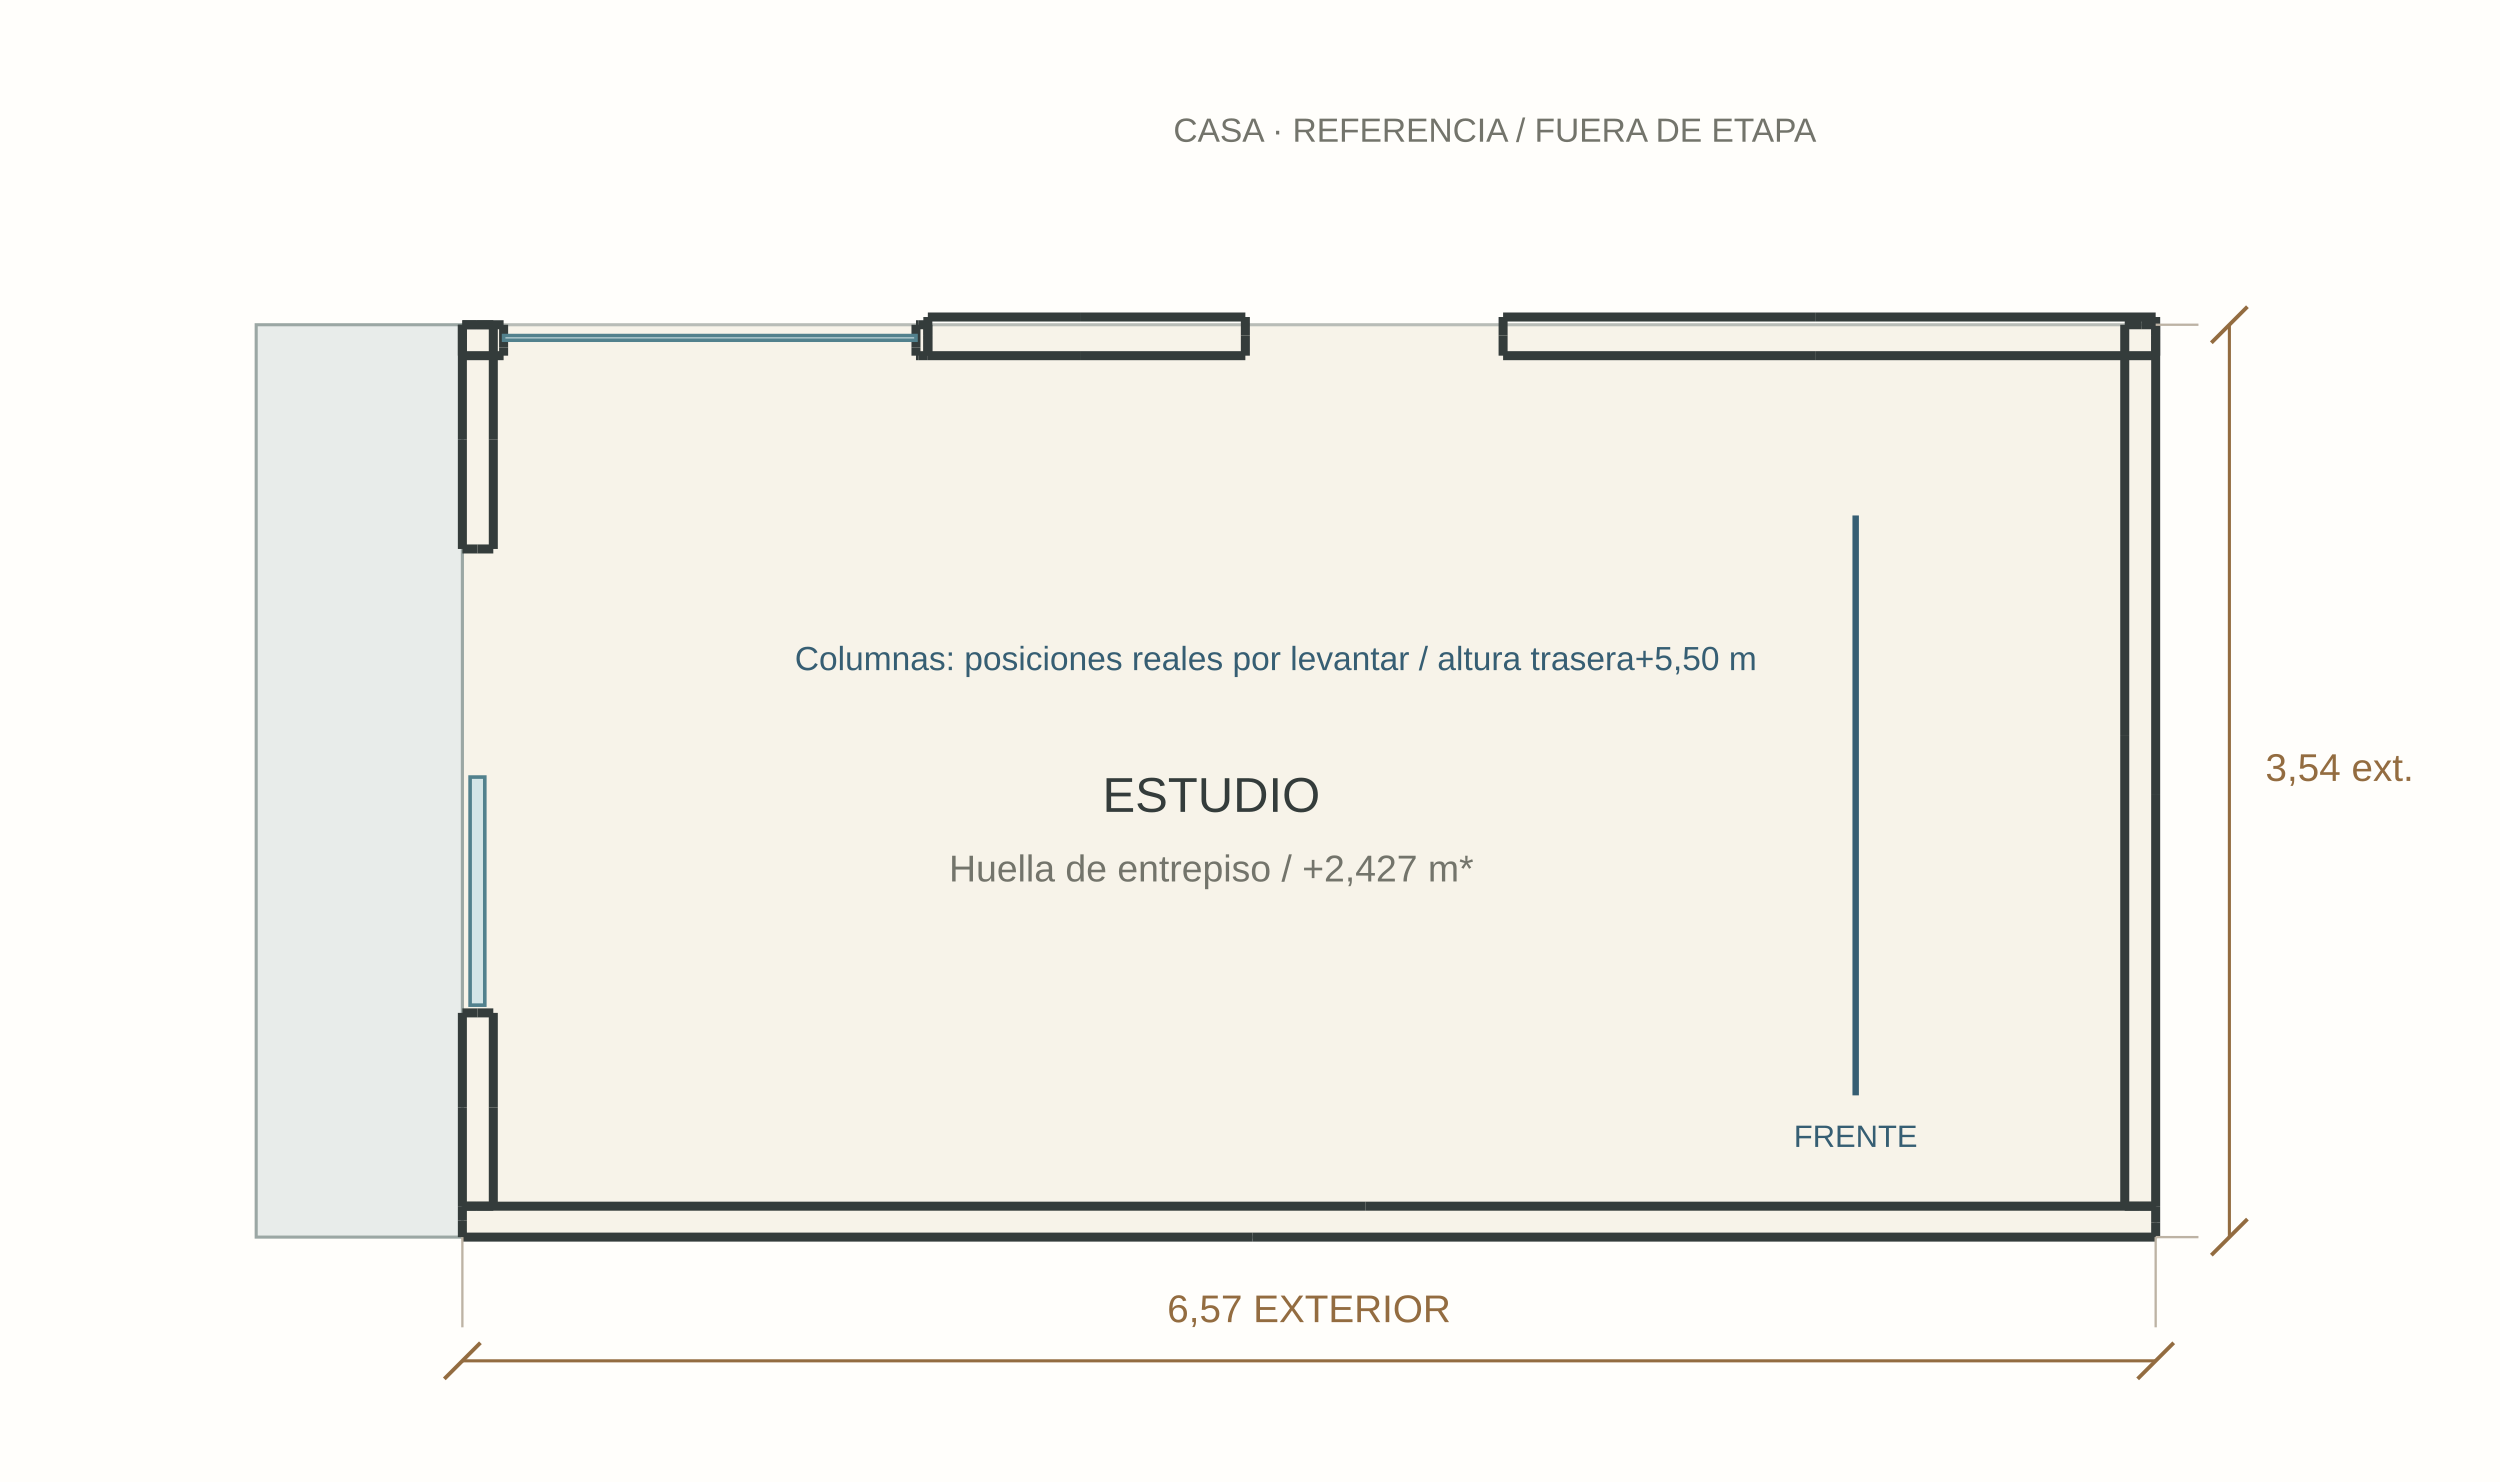
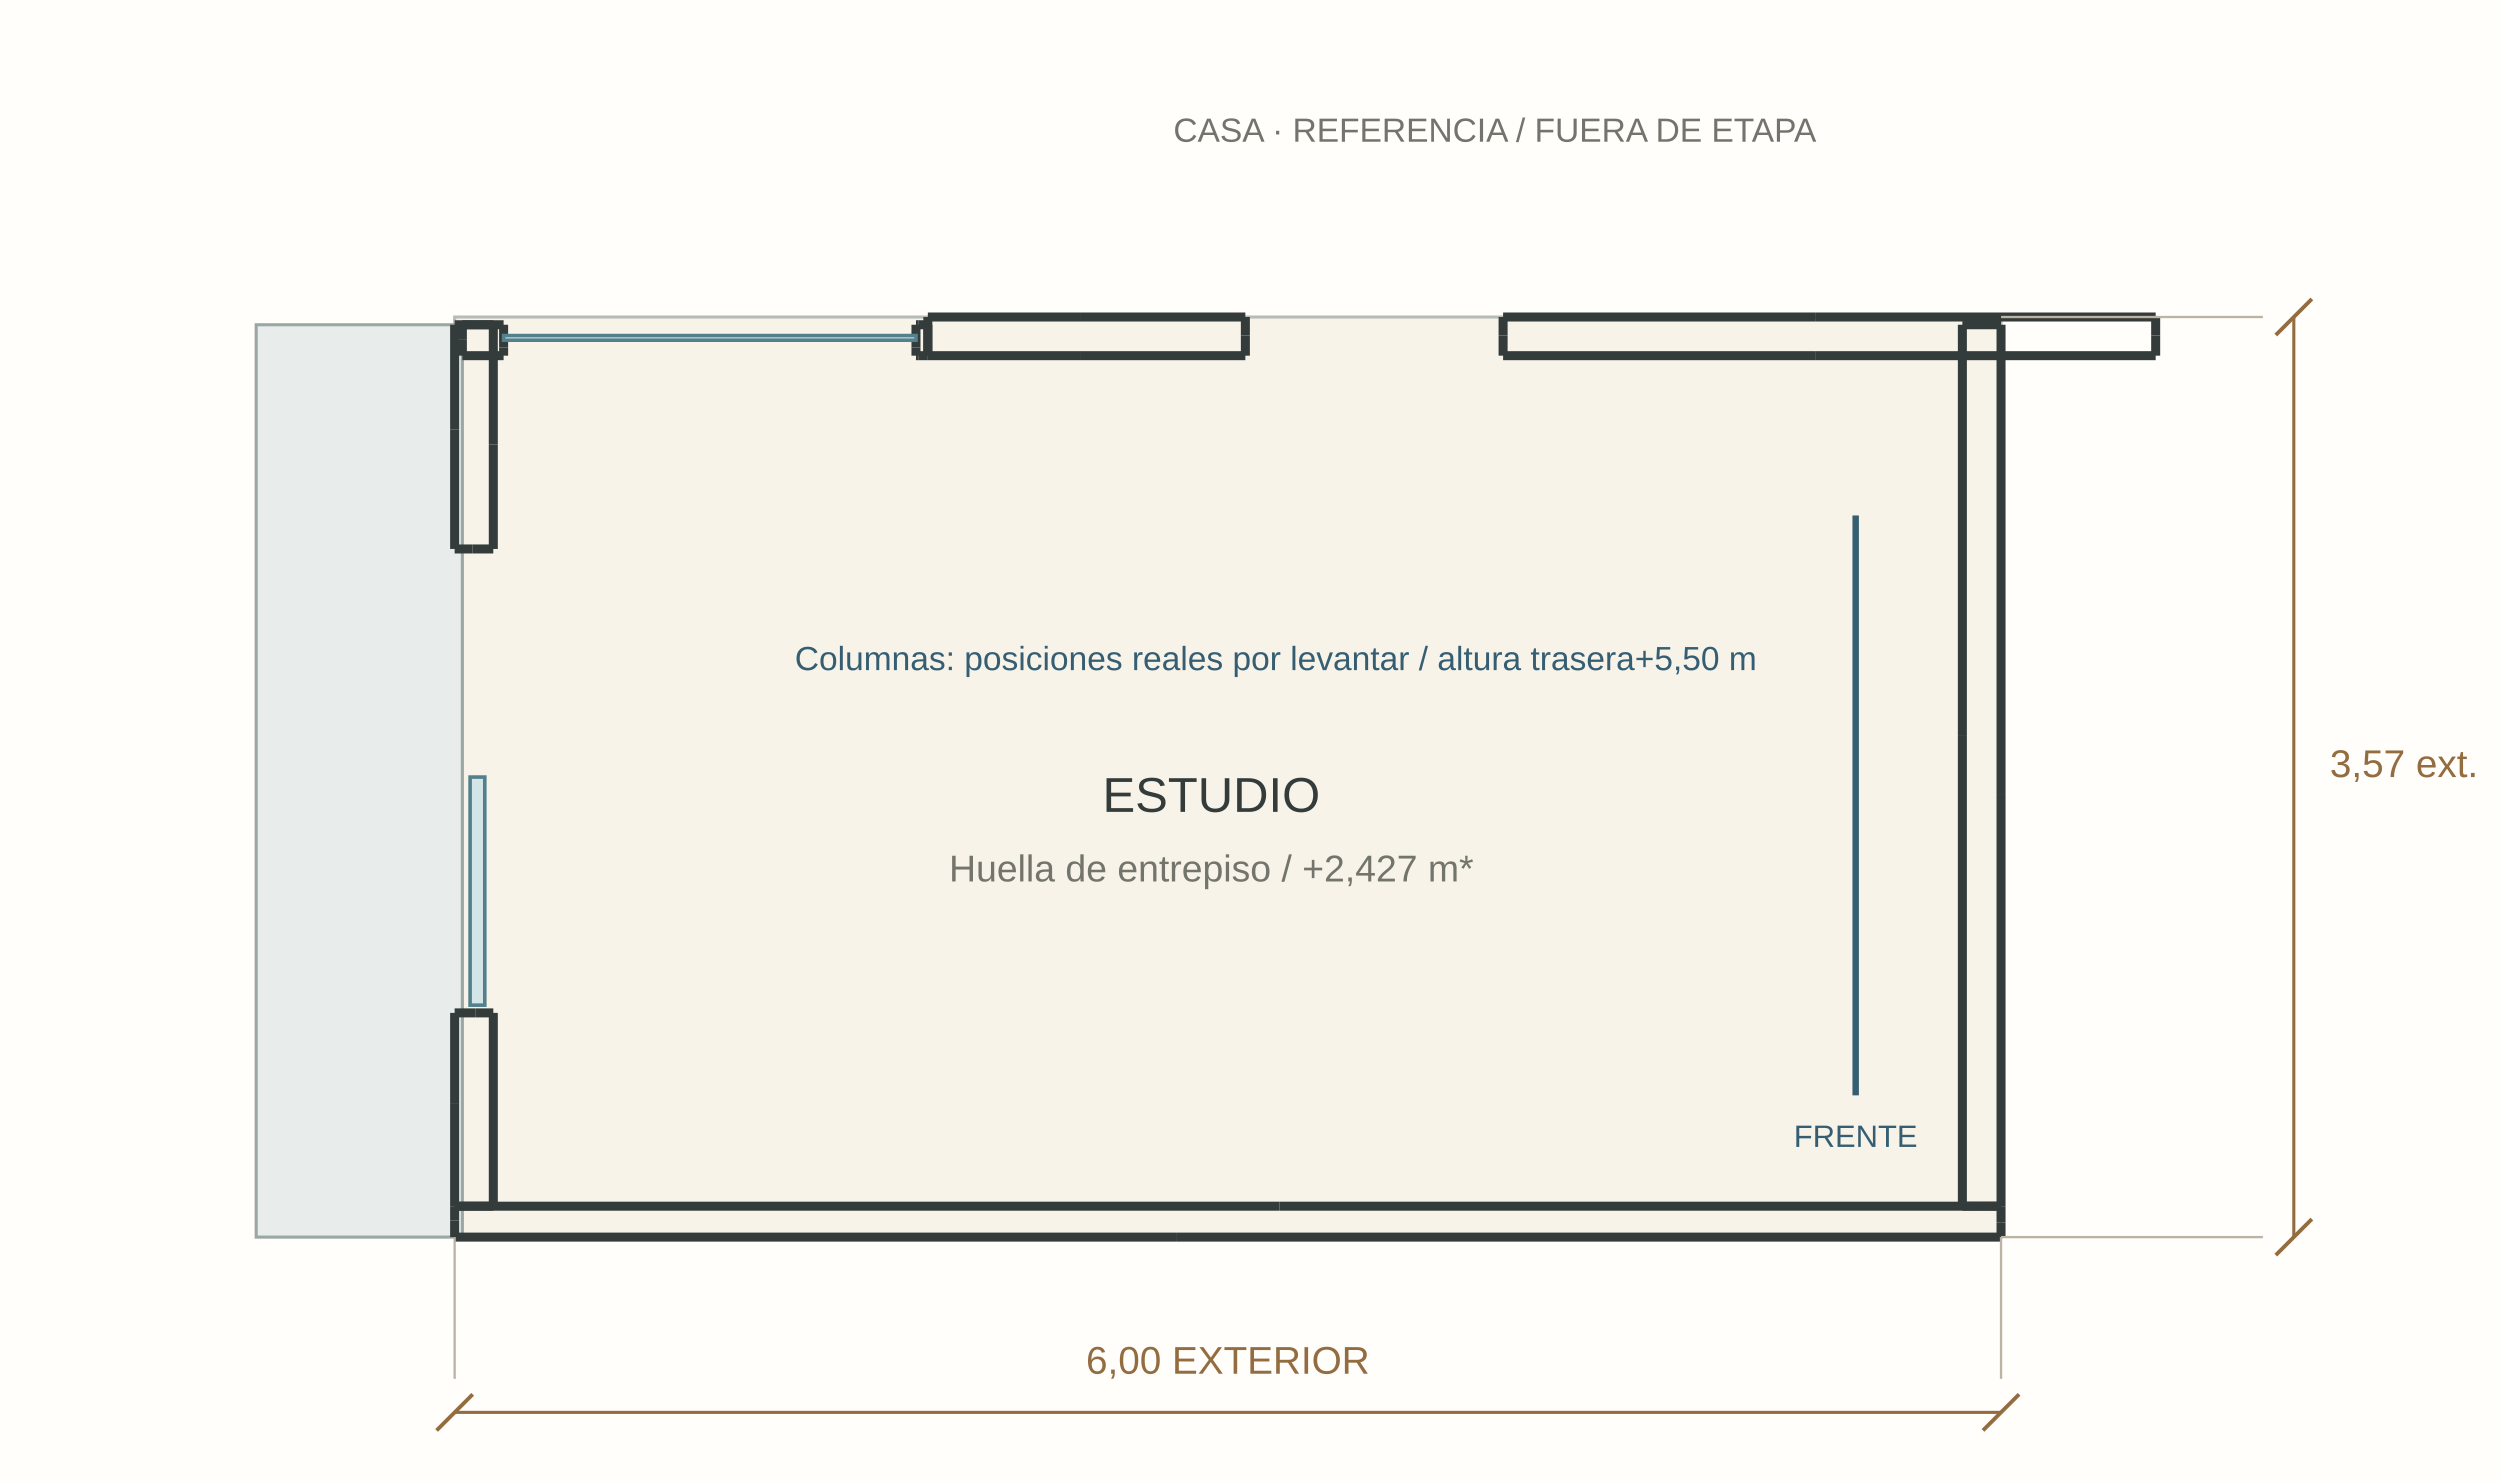
<svg xmlns="http://www.w3.org/2000/svg" viewBox="0 0 776.0 460.0" role="img" aria-label="Acero y altura de referencia · Replanteo de columnas pendiente">
  <rect width="100%" height="100%" fill="#fffefb" />
-   <polygon points="143.52,384.0 669.12,384.0 669.12,100.8 143.52,100.8" fill="#f7f3e9" stroke="#b8bcb7" stroke-width="0.96" />
+   <polygon points="141.12,384.0 621.12,384.0 621.12,98.4 141.12,98.4" fill="#f7f3e9" stroke="#b8bcb7" stroke-width="0.96" />
  <polygon points="79.52,384.0 143.52,384.0 143.52,100.8 79.52,100.8" fill="#e8ecea" stroke="#9ba7a4" stroke-width="0.96" />
  <polyline points="288.0,110.4 288.0,104.152" fill="none" stroke="#343c3b" stroke-width="2.8" />
  <polyline points="288.0,104.152 288.0,98.4" fill="none" stroke="#343c3b" stroke-width="2.8" />
  <polyline points="386.56,110.4 335.24,110.4" fill="none" stroke="#343c3b" stroke-width="2.8" />
  <polyline points="335.24,110.4 288.0,110.4" fill="none" stroke="#343c3b" stroke-width="2.8" />
  <polyline points="386.56,98.4 335.24,98.4" fill="none" stroke="#343c3b" stroke-width="2.8" />
  <polyline points="335.24,98.4 288.0,98.4" fill="none" stroke="#343c3b" stroke-width="2.8" />
  <polyline points="386.56,110.4 386.56,104.152" fill="none" stroke="#343c3b" stroke-width="2.8" />
  <polyline points="386.56,104.152 386.56,98.4" fill="none" stroke="#343c3b" stroke-width="2.8" />
  <polyline points="669.12,110.4 563.647,110.4" fill="none" stroke="#343c3b" stroke-width="2.8" />
  <polyline points="563.647,110.4 466.56,110.4" fill="none" stroke="#343c3b" stroke-width="2.8" />
  <polyline points="669.12,110.4 669.12,104.152" fill="none" stroke="#343c3b" stroke-width="2.8" />
  <polyline points="669.12,104.152 669.12,98.4" fill="none" stroke="#343c3b" stroke-width="2.8" />
  <polyline points="466.56,110.4 466.56,104.152" fill="none" stroke="#343c3b" stroke-width="2.8" />
  <polyline points="466.56,104.152 466.56,98.4" fill="none" stroke="#343c3b" stroke-width="2.8" />
  <polyline points="669.12,98.4 563.647,98.4" fill="none" stroke="#343c3b" stroke-width="2.8" />
  <polyline points="563.647,98.4 466.56,98.4" fill="none" stroke="#343c3b" stroke-width="2.8" />
-   <polyline points="669.12,384.0 388.724,384.0" fill="none" stroke="#343c3b" stroke-width="2.8" />
-   <polyline points="388.724,384.0 143.52,384.0" fill="none" stroke="#343c3b" stroke-width="2.8" />
-   <polyline points="669.12,374.4 669.12,379.521" fill="none" stroke="#343c3b" stroke-width="2.8" />
-   <polyline points="669.12,379.521 669.12,384.0" fill="none" stroke="#343c3b" stroke-width="2.8" />
-   <polyline points="143.52,374.4 423.916,374.4" fill="none" stroke="#343c3b" stroke-width="2.8" />
-   <polyline points="423.916,374.4 669.12,374.4" fill="none" stroke="#343c3b" stroke-width="2.8" />
-   <polyline points="143.52,384.0 143.52,378.879" fill="none" stroke="#343c3b" stroke-width="2.8" />
-   <polyline points="143.52,378.879 143.52,374.4" fill="none" stroke="#343c3b" stroke-width="2.8" />
-   <polyline points="669.12,374.4 663.999,374.4" fill="none" stroke="#343c3b" stroke-width="2.8" />
-   <polyline points="663.999,374.4 659.52,374.4" fill="none" stroke="#343c3b" stroke-width="2.8" />
-   <polyline points="669.12,100.8 669.12,246.76" fill="none" stroke="#343c3b" stroke-width="2.8" />
-   <polyline points="669.12,246.76 669.12,374.4" fill="none" stroke="#343c3b" stroke-width="2.8" />
-   <polyline points="659.52,100.8 664.641,100.8" fill="none" stroke="#343c3b" stroke-width="2.8" />
-   <polyline points="664.641,100.8 669.12,100.8" fill="none" stroke="#343c3b" stroke-width="2.8" />
-   <polyline points="659.52,374.4 659.52,228.44" fill="none" stroke="#343c3b" stroke-width="2.8" />
-   <polyline points="659.52,228.44 659.52,100.8" fill="none" stroke="#343c3b" stroke-width="2.8" />
-   <polyline points="143.52,170.4 143.52,136.362" fill="none" stroke="#343c3b" stroke-width="2.8" />
-   <polyline points="143.52,136.362 143.52,100.8" fill="none" stroke="#343c3b" stroke-width="2.8" />
-   <polyline points="143.52,343.743 143.52,314.4" fill="none" stroke="#343c3b" stroke-width="2.8" />
-   <polyline points="143.52,374.4 143.52,343.743" fill="none" stroke="#343c3b" stroke-width="2.8" />
-   <polyline points="153.12,100.8 147.999,100.8" fill="none" stroke="#343c3b" stroke-width="2.8" />
-   <polyline points="147.999,100.8 143.52,100.8" fill="none" stroke="#343c3b" stroke-width="2.8" />
-   <polyline points="148.215,170.4 143.52,170.4" fill="none" stroke="#343c3b" stroke-width="2.8" />
-   <polyline points="153.12,170.4 148.215,170.4" fill="none" stroke="#343c3b" stroke-width="2.8" />
-   <polyline points="148.215,314.4 143.52,314.4" fill="none" stroke="#343c3b" stroke-width="2.8" />
-   <polyline points="153.12,314.4 148.215,314.4" fill="none" stroke="#343c3b" stroke-width="2.8" />
-   <polyline points="153.12,374.4 147.999,374.4" fill="none" stroke="#343c3b" stroke-width="2.8" />
-   <polyline points="147.999,374.4 143.52,374.4" fill="none" stroke="#343c3b" stroke-width="2.8" />
-   <polyline points="153.12,170.4 153.12,136.362" fill="none" stroke="#343c3b" stroke-width="2.8" />
-   <polyline points="153.12,136.362 153.12,100.8" fill="none" stroke="#343c3b" stroke-width="2.8" />
-   <polyline points="153.12,343.743 153.12,314.4" fill="none" stroke="#343c3b" stroke-width="2.8" />
-   <polyline points="153.12,374.4 153.12,343.743" fill="none" stroke="#343c3b" stroke-width="2.8" />
  <polyline points="143.52,110.4 143.52,105.279" fill="none" stroke="#343c3b" stroke-width="2.8" />
  <polyline points="143.52,105.279 143.52,100.8" fill="none" stroke="#343c3b" stroke-width="2.8" />
  <polyline points="153.336,110.4 156.32,110.4" fill="none" stroke="#343c3b" stroke-width="2.8" />
  <polyline points="153.336,110.4 143.52,110.4" fill="none" stroke="#343c3b" stroke-width="2.8" />
  <polyline points="288.0,110.4 285.178,110.4" fill="none" stroke="#343c3b" stroke-width="2.8" />
  <polyline points="285.178,110.4 284.32,110.4" fill="none" stroke="#343c3b" stroke-width="2.8" />
  <polyline points="156.32,100.8 153.336,100.8" fill="none" stroke="#343c3b" stroke-width="2.8" />
  <polyline points="153.336,100.8 143.52,100.8" fill="none" stroke="#343c3b" stroke-width="2.8" />
  <polyline points="288.0,100.8 285.178,100.8" fill="none" stroke="#343c3b" stroke-width="2.8" />
  <polyline points="285.178,100.8 284.32,100.8" fill="none" stroke="#343c3b" stroke-width="2.8" />
  <polyline points="288.0,110.4 288.0,105.279" fill="none" stroke="#343c3b" stroke-width="2.8" />
  <polyline points="288.0,105.279 288.0,100.8" fill="none" stroke="#343c3b" stroke-width="2.8" />
  <polyline points="284.32,107.842 284.32,100.8" fill="none" stroke="#343c3b" stroke-width="2.8" />
  <polyline points="284.32,110.4 284.32,107.842" fill="none" stroke="#343c3b" stroke-width="2.8" />
  <polyline points="156.32,107.842 156.32,100.8" fill="none" stroke="#343c3b" stroke-width="2.8" />
  <polyline points="156.32,110.4 156.32,107.842" fill="none" stroke="#343c3b" stroke-width="2.8" />
+   <polyline points="621.12,384.0 365.05,384.0" fill="none" stroke="#343c3b" stroke-width="2.8" />
+   <polyline points="365.05,384.0 141.12,384.0" fill="none" stroke="#343c3b" stroke-width="2.8" />
+   <polyline points="621.12,374.4 621.12,379.521" fill="none" stroke="#343c3b" stroke-width="2.8" />
+   <polyline points="621.12,379.521 621.12,384.0" fill="none" stroke="#343c3b" stroke-width="2.8" />
+   <polyline points="141.12,374.4 397.19,374.4" fill="none" stroke="#343c3b" stroke-width="2.8" />
+   <polyline points="397.19,374.4 621.12,374.4" fill="none" stroke="#343c3b" stroke-width="2.8" />
+   <polyline points="141.12,384.0 141.12,378.879" fill="none" stroke="#343c3b" stroke-width="2.8" />
+   <polyline points="141.12,378.879 141.12,374.4" fill="none" stroke="#343c3b" stroke-width="2.8" />
+   <polyline points="621.12,374.4 614.718,374.4" fill="none" stroke="#343c3b" stroke-width="2.8" />
+   <polyline points="614.718,374.4 609.12,374.4" fill="none" stroke="#343c3b" stroke-width="2.8" />
+   <polyline points="621.12,100.8 621.12,246.76" fill="none" stroke="#343c3b" stroke-width="2.8" />
+   <polyline points="621.12,246.76 621.12,374.4" fill="none" stroke="#343c3b" stroke-width="2.8" />
+   <polyline points="609.12,100.8 615.522,100.8" fill="none" stroke="#343c3b" stroke-width="2.8" />
+   <polyline points="615.522,100.8 621.12,100.8" fill="none" stroke="#343c3b" stroke-width="2.8" />
+   <polyline points="609.12,374.4 609.12,228.44" fill="none" stroke="#343c3b" stroke-width="2.8" />
+   <polyline points="609.12,228.44 609.12,100.8" fill="none" stroke="#343c3b" stroke-width="2.8" />
+   <polyline points="153.12,374.4 146.718,374.4" fill="none" stroke="#343c3b" stroke-width="2.8" />
+   <polyline points="146.718,374.4 141.12,374.4" fill="none" stroke="#343c3b" stroke-width="2.8" />
+   <polyline points="153.12,314.4 153.12,346.409" fill="none" stroke="#343c3b" stroke-width="2.8" />
+   <polyline points="153.12,346.409 153.12,374.4" fill="none" stroke="#343c3b" stroke-width="2.8" />
+   <polyline points="141.12,314.4 147.522,314.4" fill="none" stroke="#343c3b" stroke-width="2.8" />
+   <polyline points="147.522,314.4 153.12,314.4" fill="none" stroke="#343c3b" stroke-width="2.8" />
+   <polyline points="141.12,374.4 141.12,342.391" fill="none" stroke="#343c3b" stroke-width="2.8" />
+   <polyline points="141.12,342.391 141.12,314.4" fill="none" stroke="#343c3b" stroke-width="2.8" />
+   <polyline points="153.12,170.4 146.718,170.4" fill="none" stroke="#343c3b" stroke-width="2.8" />
+   <polyline points="146.718,170.4 141.12,170.4" fill="none" stroke="#343c3b" stroke-width="2.8" />
+   <polyline points="153.12,100.8 153.12,137.93" fill="none" stroke="#343c3b" stroke-width="2.8" />
+   <polyline points="153.12,137.93 153.12,170.4" fill="none" stroke="#343c3b" stroke-width="2.8" />
+   <polyline points="141.12,100.8 147.522,100.8" fill="none" stroke="#343c3b" stroke-width="2.8" />
+   <polyline points="147.522,100.8 153.12,100.8" fill="none" stroke="#343c3b" stroke-width="2.8" />
+   <polyline points="141.12,170.4 141.12,133.27" fill="none" stroke="#343c3b" stroke-width="2.8" />
+   <polyline points="141.12,133.27 141.12,100.8" fill="none" stroke="#343c3b" stroke-width="2.8" />
  <polygon points="145.92,312.0 150.48,312.0 150.48,241.2 145.92,241.2" fill="#d4e5e7" stroke="#52818d" stroke-width="1.12" />
  <polygon points="156.32,105.6 284.32,105.6 284.32,104.16 156.32,104.16" fill="#d4e5e7" stroke="#52818d" stroke-width="1.12" />
  <text x="376.0" y="252.0" font-family="Arial,sans-serif" font-size="15.2" fill="#343c3b" text-anchor="middle">ESTUDIO</text>
  <text x="376.0" y="273.6" font-family="Arial,sans-serif" font-size="11.6" fill="#73746b" text-anchor="middle">Huella de entrepiso / +2,427 m*</text>
-   <polyline points="143.52,384.0 143.52,412.0" fill="none" stroke="#bdb3a4" stroke-width="0.72" data-plan-dimensions="true" />
-   <polyline points="669.12,384.0 669.12,412.0" fill="none" stroke="#bdb3a4" stroke-width="0.72" data-plan-dimensions="true" />
-   <polyline points="143.52,422.4 669.12,422.4" fill="none" stroke="#936c40" stroke-width="0.96" data-plan-dimensions="true" />
-   <polyline points="137.92,428.0 149.12,416.8" fill="none" stroke="#936c40" stroke-width="1.2" data-plan-dimensions="true" />
-   <polyline points="663.52,428.0 674.72,416.8" fill="none" stroke="#936c40" stroke-width="1.2" data-plan-dimensions="true" />
-   <text x="406.32" y="410.4" font-family="Arial,sans-serif" font-size="12.0" fill="#936c40" text-anchor="middle" data-plan-dimensions="true">6,57 EXTERIOR</text>
-   <polyline points="669.12,384.0 682.4,384.0" fill="none" stroke="#bdb3a4" stroke-width="0.72" data-plan-dimensions="true" />
-   <polyline points="669.12,100.8 682.4,100.8" fill="none" stroke="#bdb3a4" stroke-width="0.72" data-plan-dimensions="true" />
-   <polyline points="692.0,384.0 692.0,100.8" fill="none" stroke="#936c40" stroke-width="0.96" data-plan-dimensions="true" />
-   <polyline points="686.4,389.6 697.6,378.4" fill="none" stroke="#936c40" stroke-width="1.2" data-plan-dimensions="true" />
-   <polyline points="686.4,106.4 697.6,95.2" fill="none" stroke="#936c40" stroke-width="1.2" data-plan-dimensions="true" />
-   <text x="703.2" y="242.4" font-family="Arial,sans-serif" font-size="12.0" fill="#936c40" text-anchor="start" data-plan-dimensions="true">3,54 ext.</text>
+   <polyline points="141.12,384.0 141.12,428.0" fill="none" stroke="#bdb3a4" stroke-width="0.72" data-plan-dimensions="true" />
+   <polyline points="621.12,384.0 621.12,428.0" fill="none" stroke="#bdb3a4" stroke-width="0.72" data-plan-dimensions="true" />
+   <polyline points="141.12,438.4 621.12,438.4" fill="none" stroke="#936c40" stroke-width="0.96" data-plan-dimensions="true" />
+   <polyline points="135.52,444.0 146.72,432.8" fill="none" stroke="#936c40" stroke-width="1.2" data-plan-dimensions="true" />
+   <polyline points="615.52,444.0 626.72,432.8" fill="none" stroke="#936c40" stroke-width="1.2" data-plan-dimensions="true" />
+   <text x="381.12" y="426.4" font-family="Arial,sans-serif" font-size="12.0" fill="#936c40" text-anchor="middle" data-plan-dimensions="true">6,00 EXTERIOR</text>
+   <polyline points="621.12,384.0 702.4,384.0" fill="none" stroke="#bdb3a4" stroke-width="0.72" data-plan-dimensions="true" />
+   <polyline points="621.12,98.4 702.4,98.4" fill="none" stroke="#bdb3a4" stroke-width="0.72" data-plan-dimensions="true" />
+   <polyline points="712.0,384.0 712.0,98.4" fill="none" stroke="#936c40" stroke-width="0.96" data-plan-dimensions="true" />
+   <polyline points="706.4,389.6 717.6,378.4" fill="none" stroke="#936c40" stroke-width="1.2" data-plan-dimensions="true" />
+   <polyline points="706.4,104.0 717.6,92.8" fill="none" stroke="#936c40" stroke-width="1.2" data-plan-dimensions="true" />
+   <text x="723.2" y="241.2" font-family="Arial,sans-serif" font-size="12.0" fill="#936c40" text-anchor="start" data-plan-dimensions="true">3,57 ext.</text>
  <text x="464.0" y="44.0" font-family="Arial,sans-serif" font-size="10.4" fill="#73746b" text-anchor="middle">CASA · REFERENCIA / FUERA DE ETAPA</text>
  <text x="396.0" y="208.0" font-family="Arial,sans-serif" font-size="10.4" fill="#365e73" text-anchor="middle">Columnas: posiciones reales por levantar / altura trasera+5,50 m</text>
  <polyline points="576.0,160.0 576.0,340.0" fill="none" stroke="#365e73" stroke-width="2.0" />
  <text x="576.0" y="356.0" font-family="Arial,sans-serif" font-size="9.6" fill="#365e73" text-anchor="middle">FRENTE</text>
</svg>
